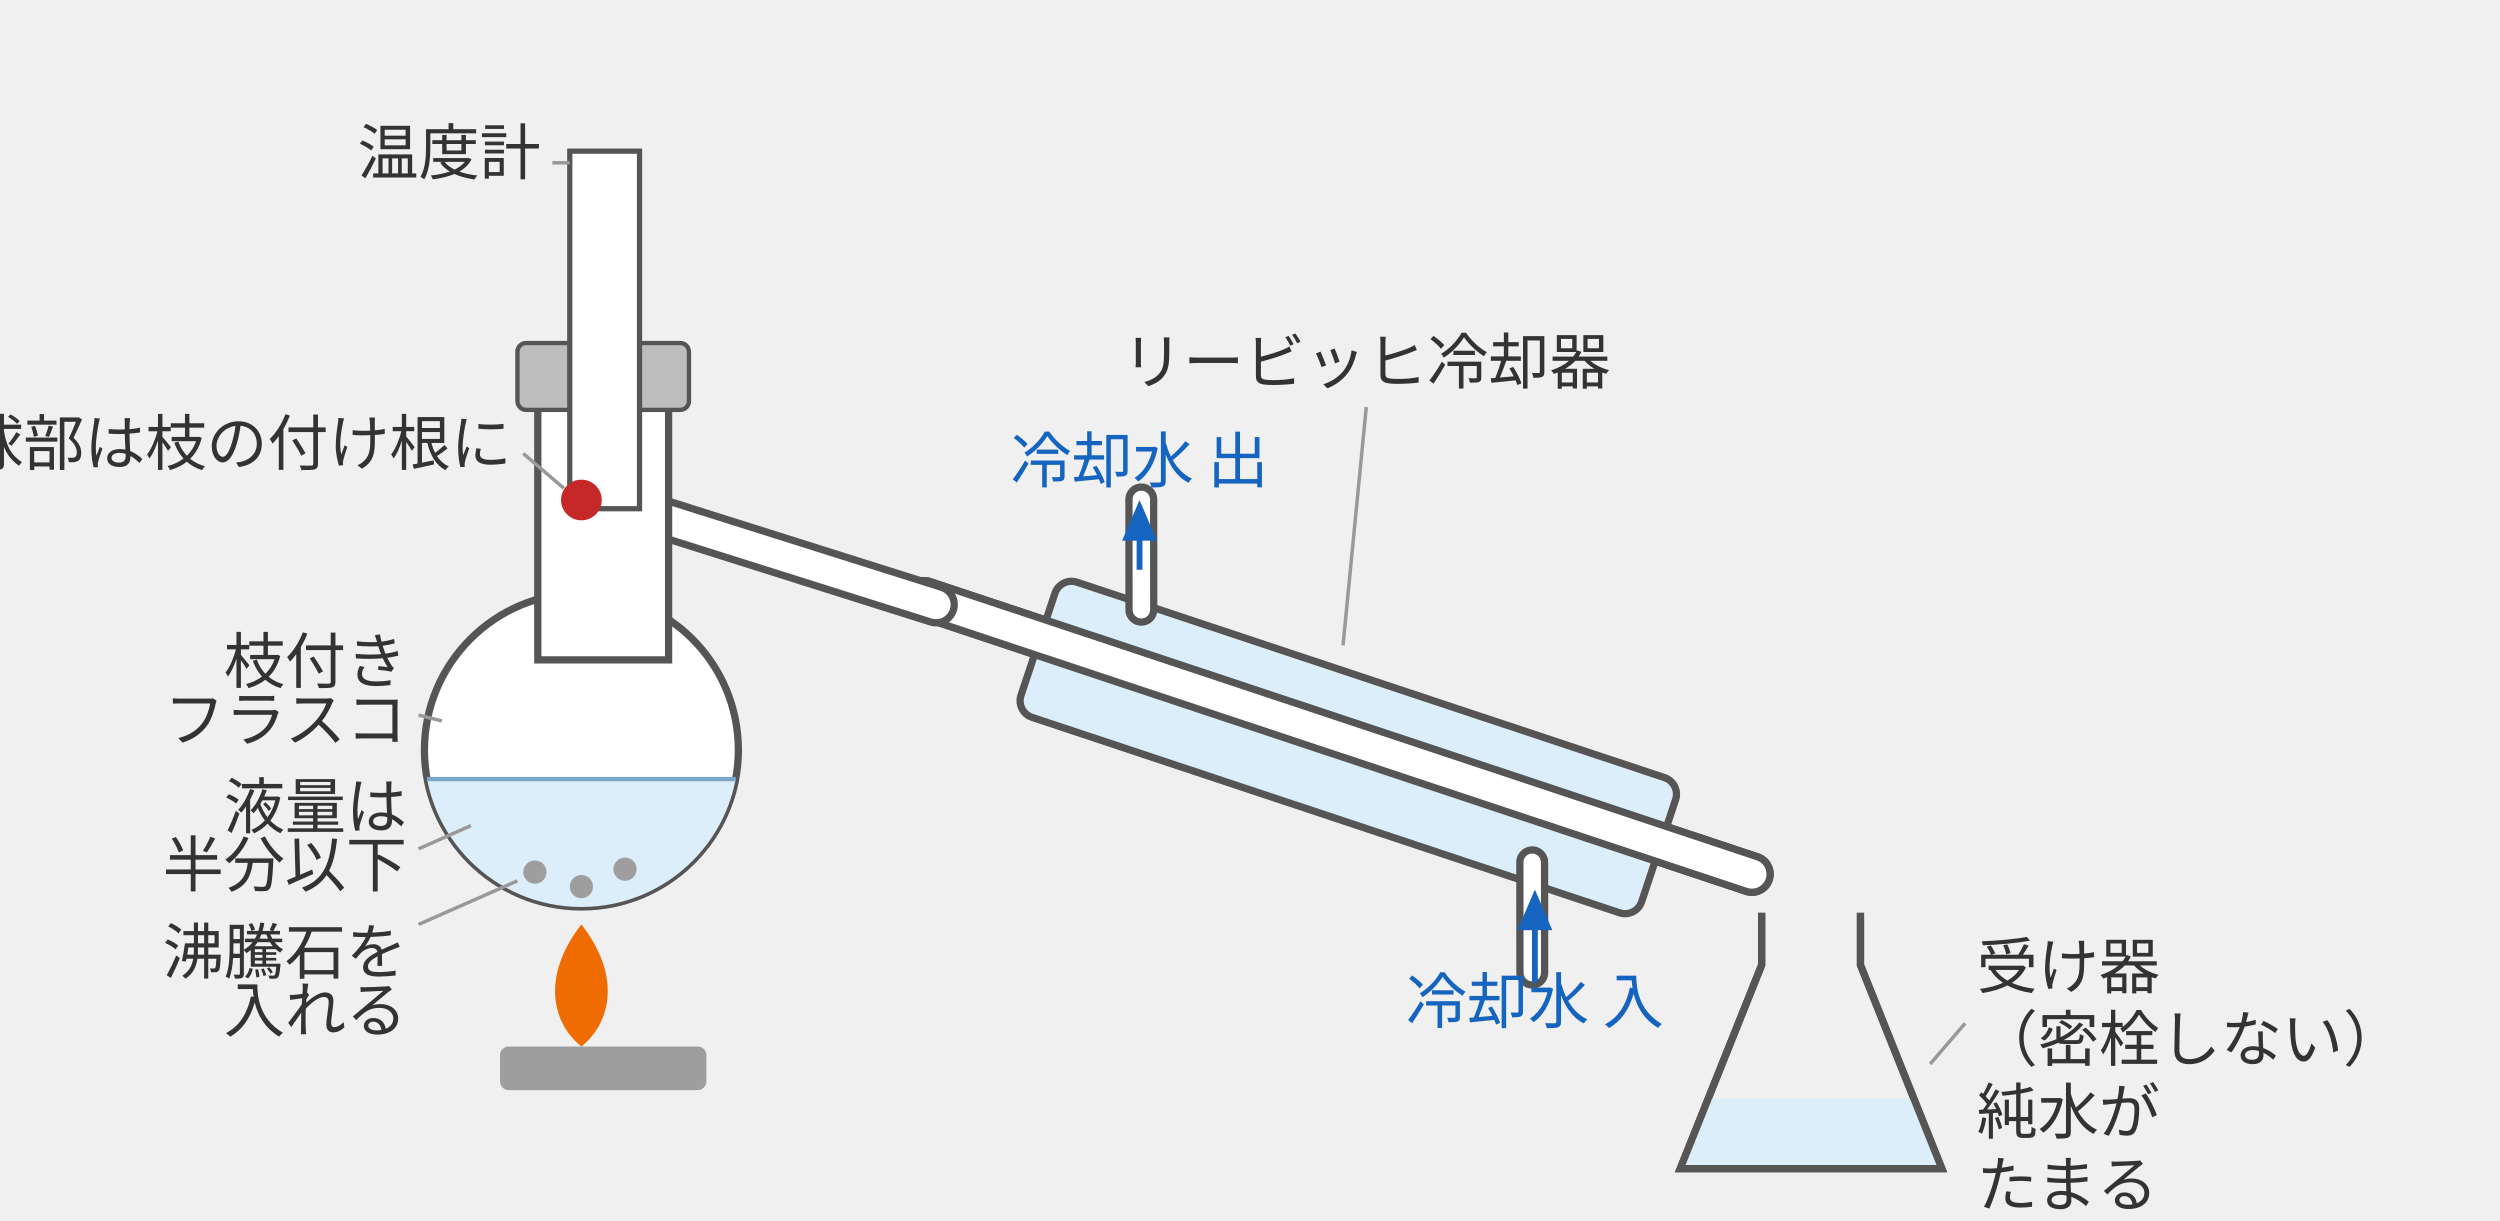
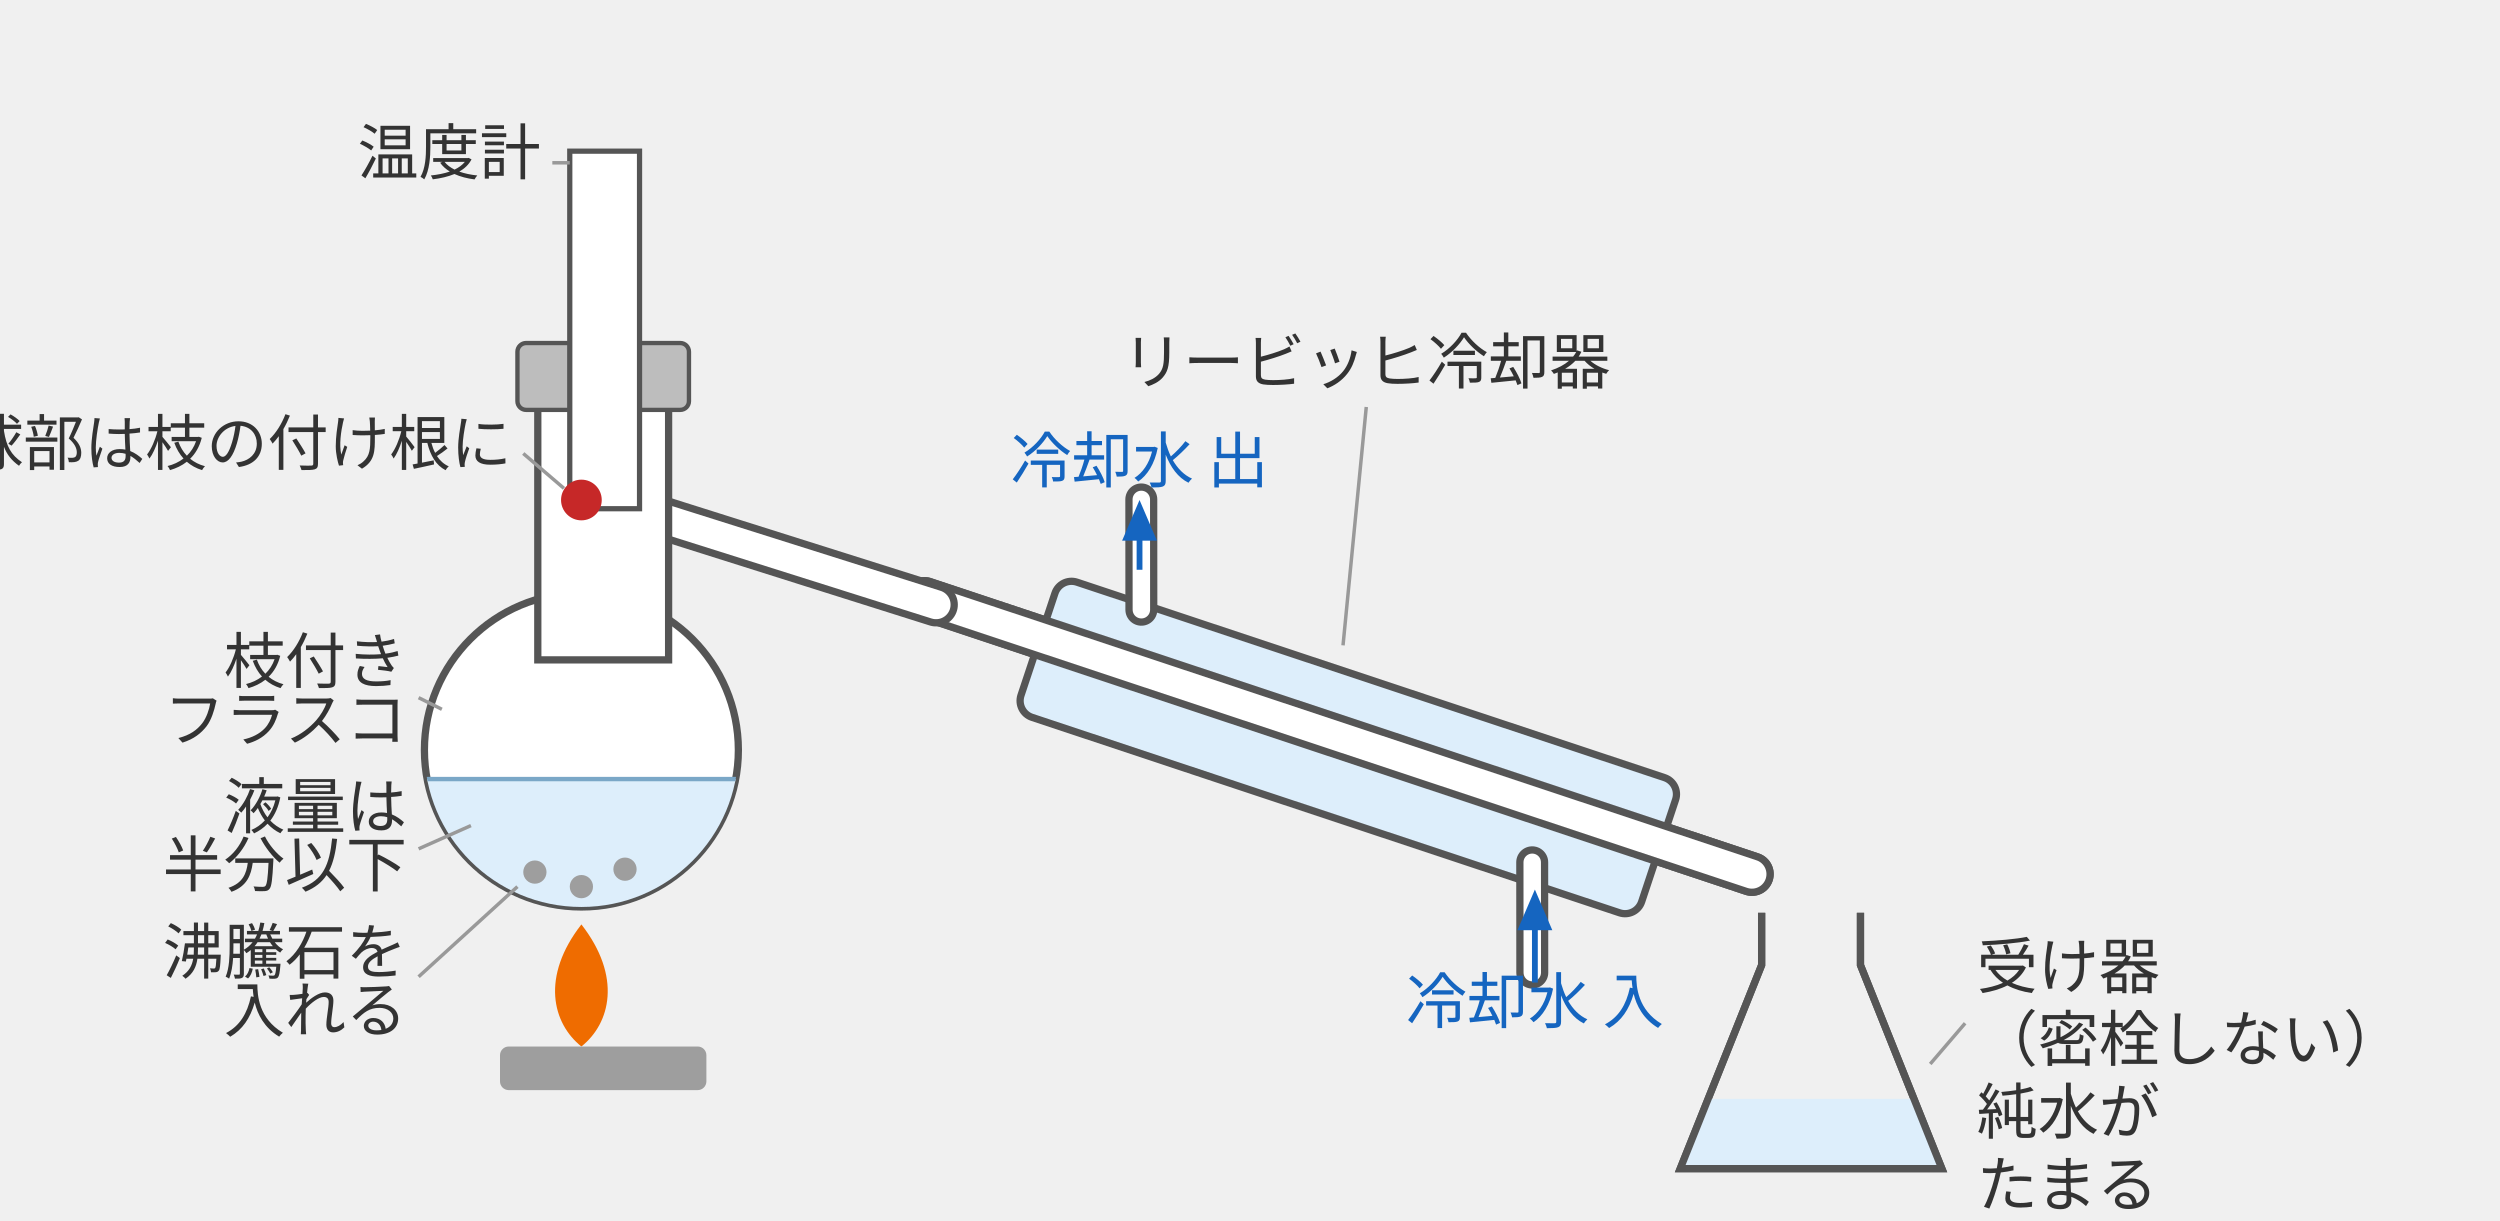
<svg xmlns="http://www.w3.org/2000/svg" width="716.667" height="350" viewBox="0 0 860 420" role="img">
  <defs>
    <clipPath id="bulb">
      <circle cx="200" cy="258" r="54" />
    </clipPath>
  </defs>
  <style>
    .glass { fill: none; stroke: #555; stroke-width: 2.5; }
    .to { stroke: #555; stroke-width: 15; fill: none; stroke-linecap: round; }
    .ti { stroke: #fff; stroke-width: 10; fill: none; stroke-linecap: round; }
    .liq { fill: #ddeefb; }
    .lab { font-size: 21px; fill: #333; }
    .lead { stroke: #999; stroke-width: 1.2; fill: none; }
  </style>
  <g transform="rotate(18.4 318 206)">
    <path class="to" d="M 318 206 L 618 206" />
    <path class="ti" d="M 318 206 L 618 206" />
    <rect x="360" y="184" width="225" height="49" rx="6" fill="#ddeefb" stroke="#555" stroke-width="2.5" />
    <path class="to" d="M 318 206 L 618 206" stroke-width="15" />
    <path class="ti" d="M 318 206 L 618 206" />
    <path d="M 390 186 L 378 150" style="stroke:#555;stroke-width:11;fill:none;stroke-linecap:round" />
    <path d="M 390 186 L 378 150" style="stroke:#fff;stroke-width:6;fill:none;stroke-linecap:round" />
    <path d="M 545 226 L 557 262" style="stroke:#555;stroke-width:11;fill:none;stroke-linecap:round" />
    <path d="M 545 226 L 557 262" style="stroke:#fff;stroke-width:6;fill:none;stroke-linecap:round" />
  </g>
  <path class="to" d="M 208 172 L 322 208" />
  <path class="ti" d="M 208 172 L 322 208" />
  <circle cx="200" cy="258" r="54" fill="#fff" stroke="#555" stroke-width="2.5" />
  <rect clip-path="url(#bulb)" class="liq" x="146" y="268" width="123" height="53" />
  <path clip-path="url(#bulb)" d="M 146 268 L 254 268" style="stroke:#7aa7c7;stroke-width:1.5;fill:none" />
  <circle cx="184" cy="300" r="4" fill="#9e9e9e" />
  <circle cx="200" cy="305" r="4" fill="#9e9e9e" />
  <circle cx="215" cy="299" r="4" fill="#9e9e9e" />
  <rect x="185" y="126" width="45" height="101" fill="#fff" stroke="#555" stroke-width="2.5" />
  <rect x="178" y="118" width="59" height="23" rx="3" fill="#bdbdbd" stroke="#555" stroke-width="1.5" />
  <rect x="196" y="52" width="24" height="123" fill="#fff" stroke="#555" stroke-width="1.8" />
  <circle cx="200" cy="172" r="7" fill="#c62828" />
  <path d="M 200 318 C 186 336, 190 352, 200 360 C 210 352, 214 336, 200 318 Z" fill="#ef6c00" />
  <rect x="172" y="360" width="71" height="15" rx="3" fill="#9e9e9e" />
  <path class="glass" d="M 606 314 L 606 332 L 578 402 L 668 402 L 640 332 L 640 314" />
  <path class="liq" d="M 588 378 L 658 378 L 668 402 L 578 402 Z" />
  <path class="glass" d="M 606 314 L 606 332 L 578 402 L 668 402 L 640 332 L 640 314" />
  <text class="lab" x="186" y="60" text-anchor="end">温度計</text>
  <path class="lead" d="M 190 56 L 196 56" />
  <text class="lab" x="176" y="160" text-anchor="end">球部は枝の付け根に</text>
  <path class="lead" d="M 180 156 L 194 168" />
  <text class="lab" x="140" y="235" text-anchor="end">枝付き</text>
  <text class="lab" x="140" y="255" text-anchor="end">フラスコ</text>
-   <path class="lead" d="M 144 246 L 152 248" />
+   <path class="lead" d="M 144 240 L 152 244" />
  <text class="lab" x="140" y="285" text-anchor="end">液量は</text>
  <text class="lab" x="140" y="305" text-anchor="end">半分以下</text>
  <path class="lead" d="M 144 292 L 162 284" />
  <text class="lab" x="140" y="335" text-anchor="end">沸騰石を</text>
  <text class="lab" x="140" y="355" text-anchor="end">入れる</text>
-   <path class="lead" d="M 144 318 L 178 303" />
+   <path class="lead" d="M 144 336 L 178 305" />
  <text class="lab" x="470" y="132" text-anchor="middle">リービッヒ冷却器</text>
  <path class="lead" d="M 470 140 L 462 222" />
  <text class="lab" x="392" y="166" text-anchor="middle" style="fill:#1565c0">冷却水 出</text>
  <text class="lab" x="528" y="352" text-anchor="middle" style="fill:#1565c0">冷却水 入</text>
  <path d="M 528 338 L 528 316" style="stroke:#1565c0;stroke-width:2;fill:none" />
  <polygon points="528,306 522,320 534,320" fill="#1565c0" />
  <path d="M 392 196 L 392 182" style="stroke:#1565c0;stroke-width:2;fill:none" />
  <polygon points="392,172 386,186 398,186" fill="#1565c0" />
  <text class="lab" x="680" y="340">受け器</text>
  <text class="lab" x="680" y="365">（密栓しない）</text>
  <path class="lead" d="M 676 352 L 664 366" />
  <text class="lab" x="680" y="390">純水が</text>
  <text class="lab" x="680" y="415">たまる</text>
</svg>
